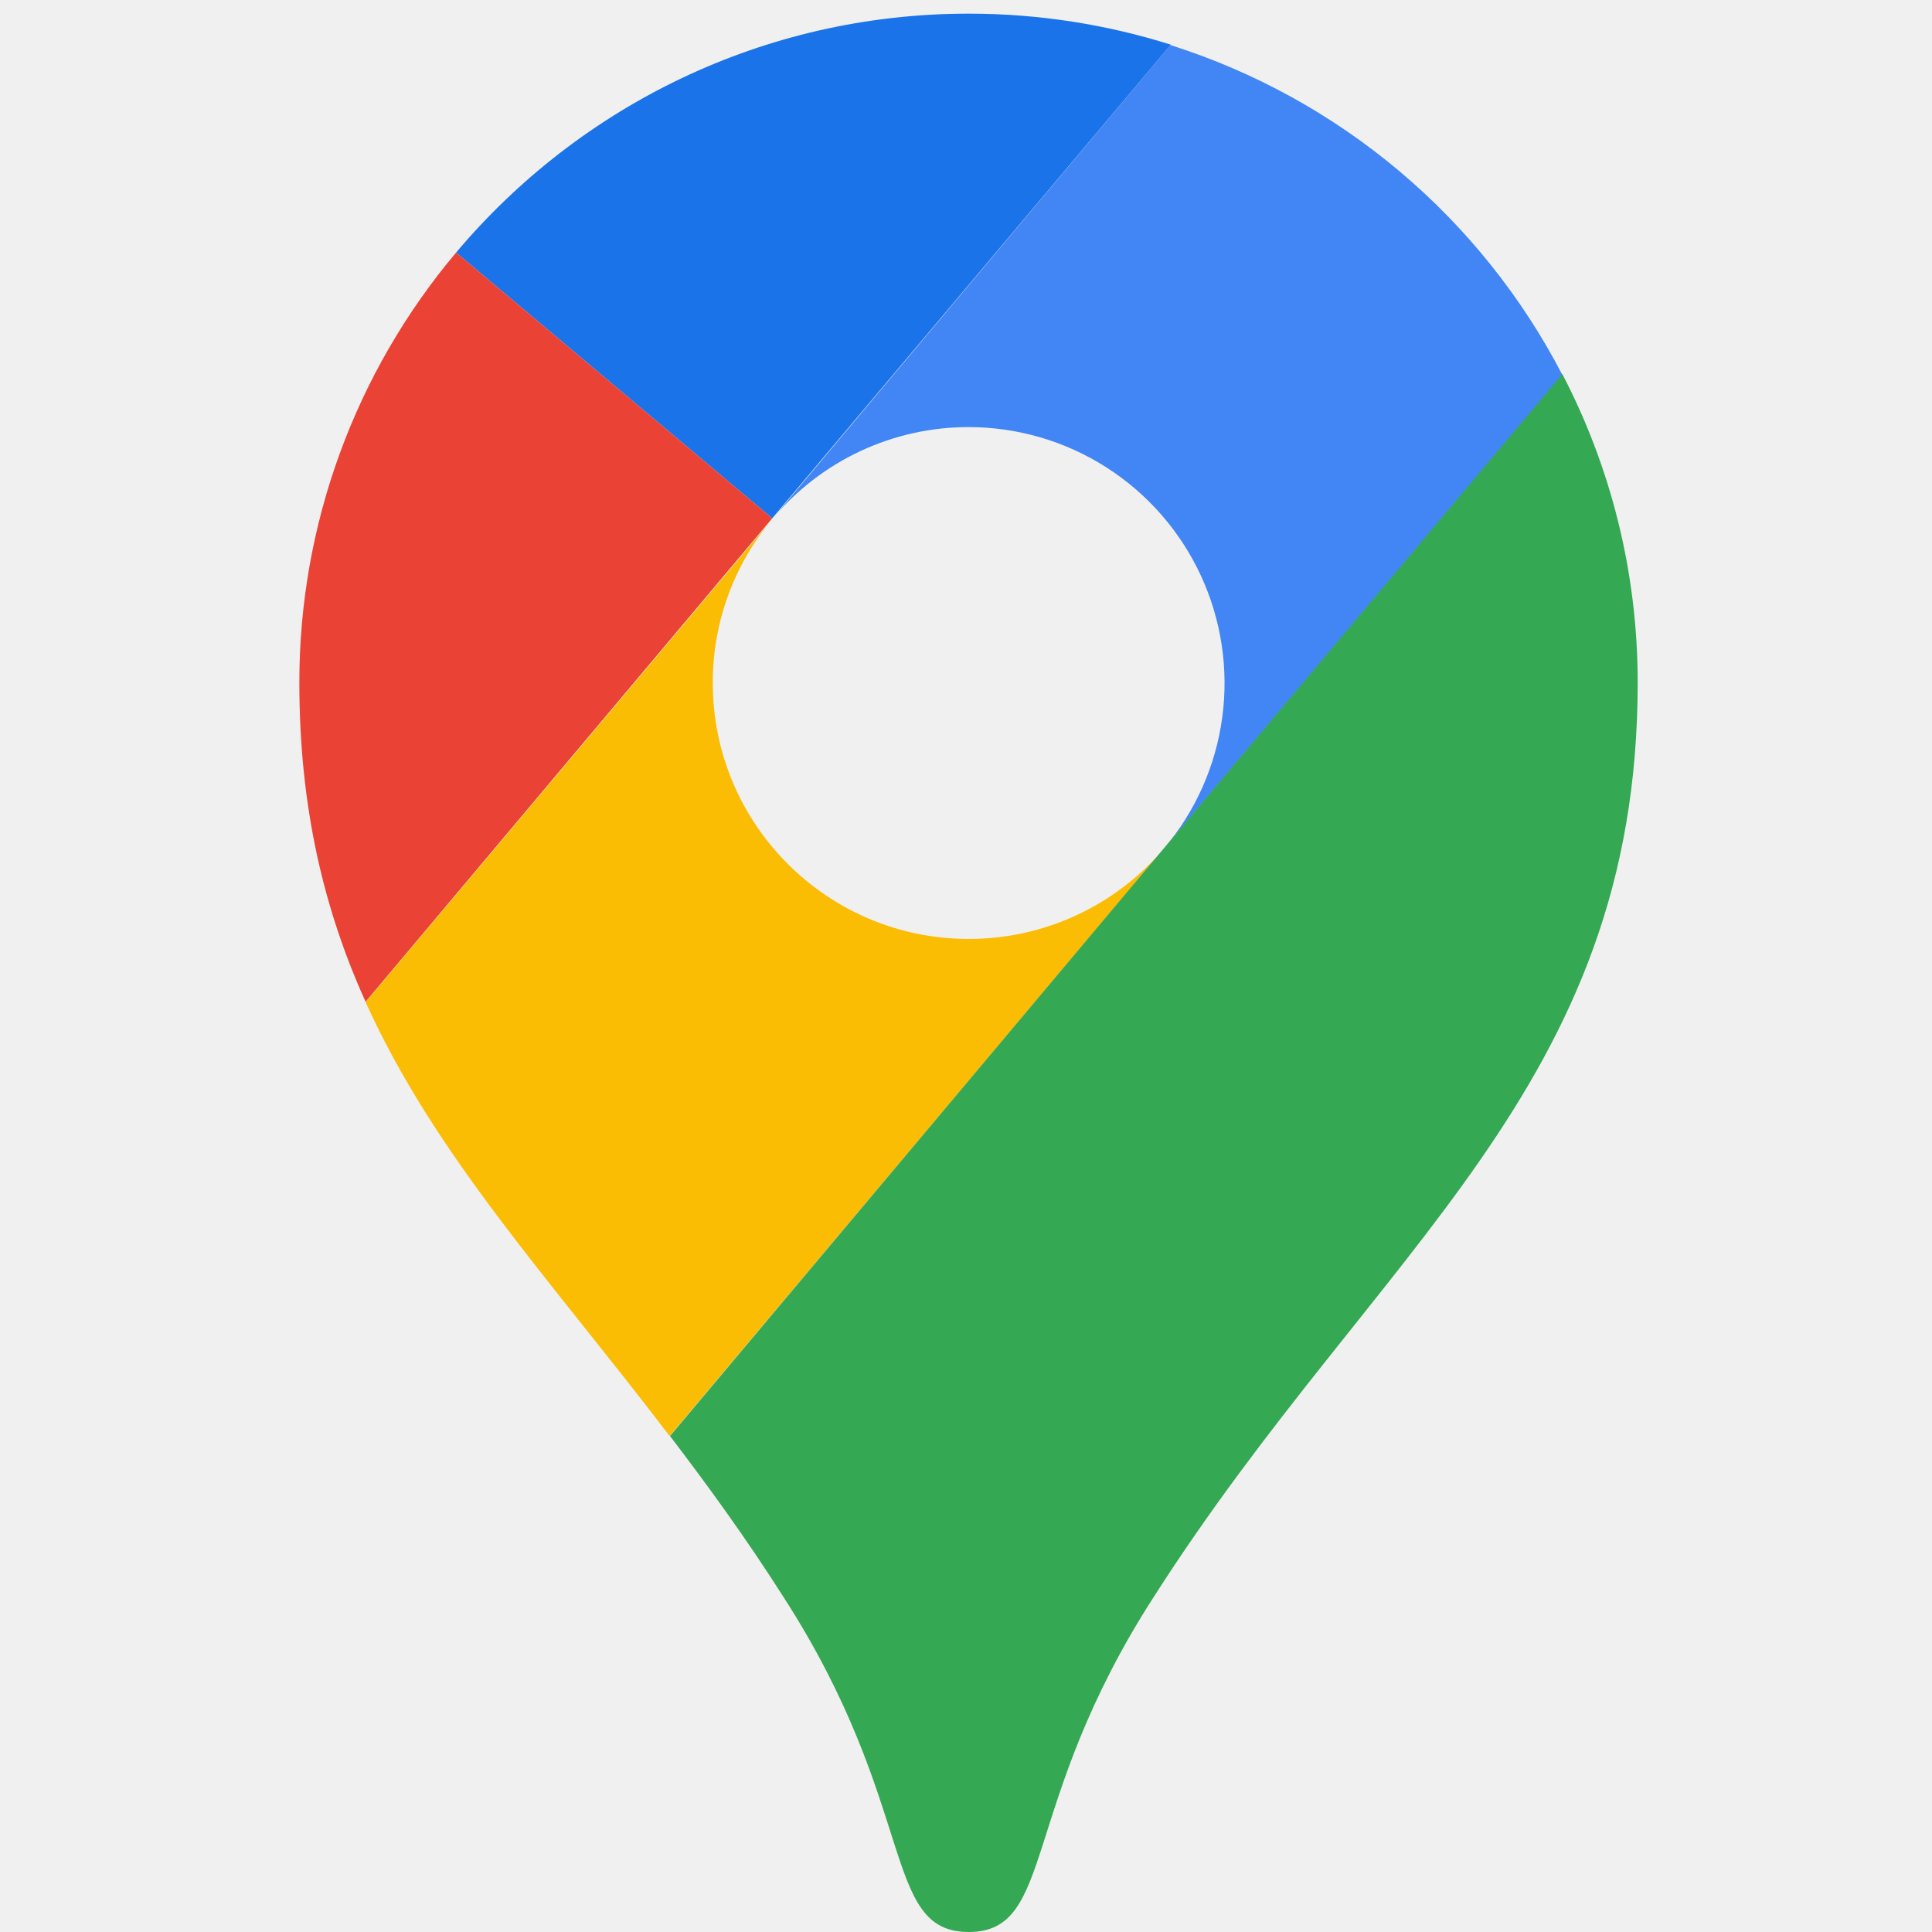
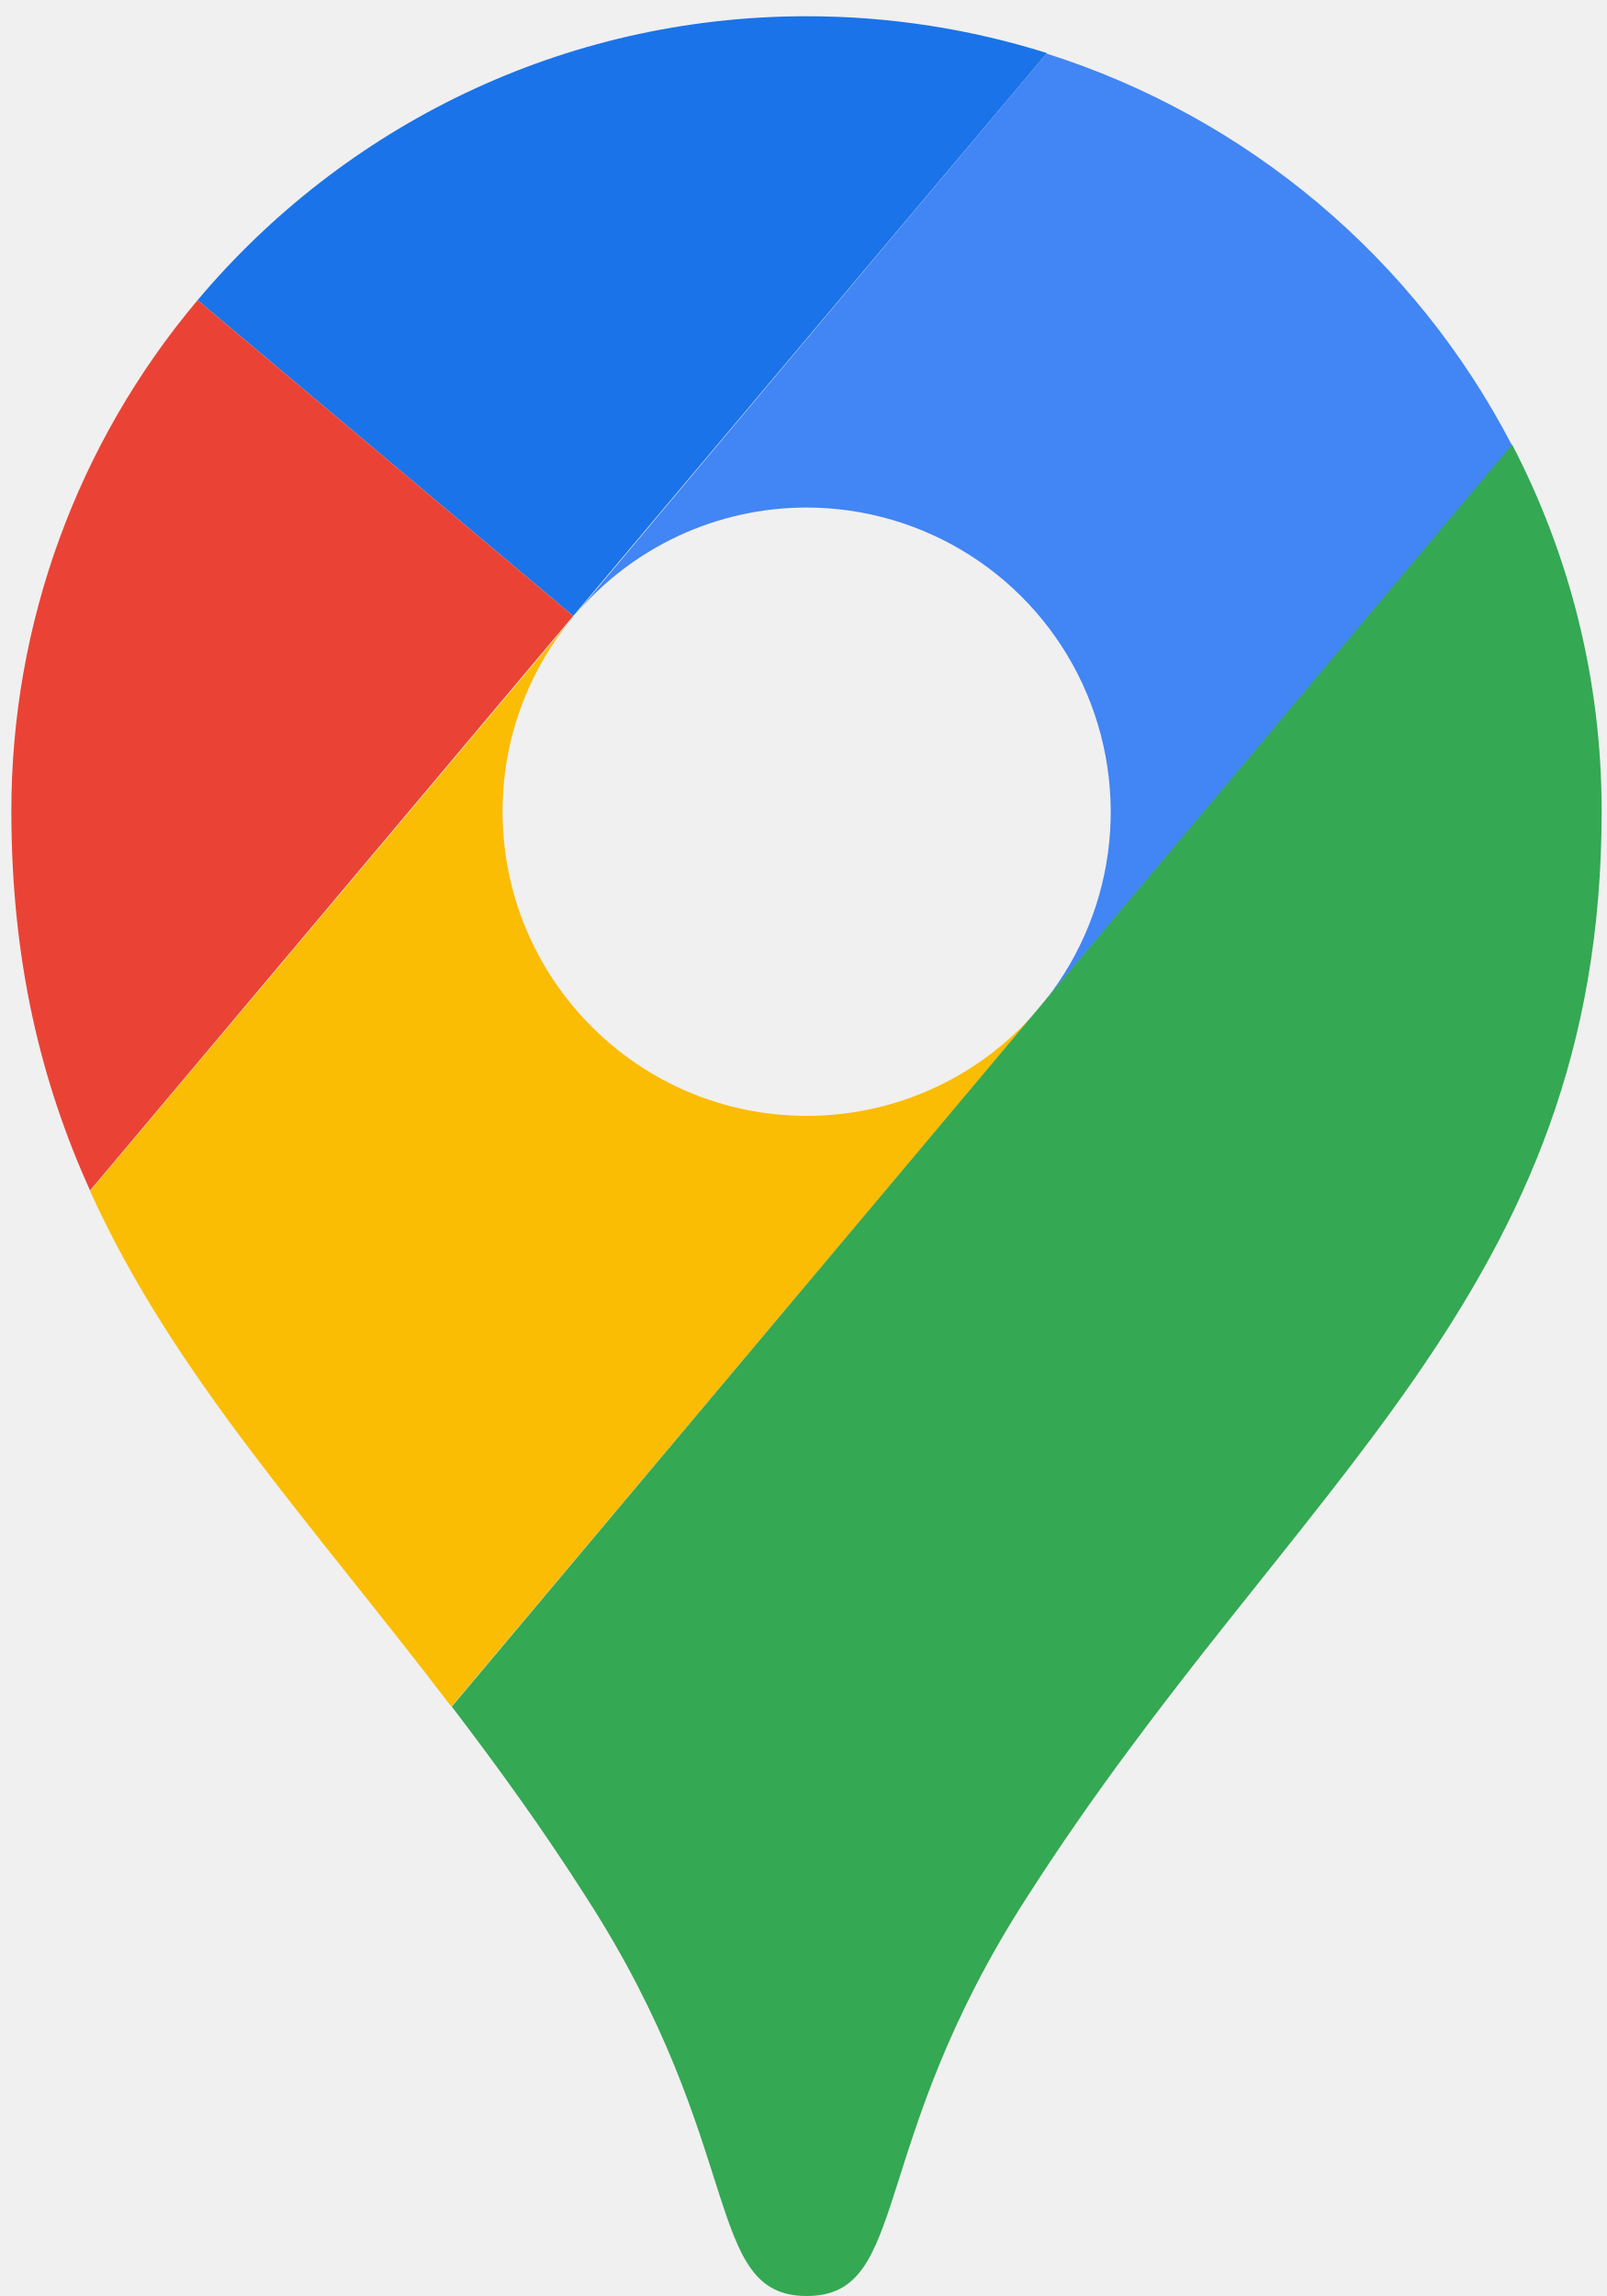
- <svg xmlns="http://www.w3.org/2000/svg" width="40" height="40" viewBox="0 0 120 120" fill="none">
-   <path d="M72.725 2.776C68.775 1.53 64.542 0.848 60.168 0.848C47.4 0.848 35.971 6.609 28.329 15.686L47.964 32.194L72.725 2.776Z" fill="#1A73E8" />
-   <path d="M28.329 15.686C22.033 23.163 18.585 32.626 18.593 42.4C18.593 50.207 20.145 56.556 22.708 62.223L47.964 32.194L28.329 15.686Z" fill="#EA4335" />
-   <path d="M60.168 26.527C63.2 26.53 66.167 27.398 68.721 29.031C71.275 30.664 73.309 32.992 74.584 35.742C75.859 38.493 76.322 41.55 75.917 44.554C75.513 47.558 74.259 50.384 72.302 52.699L97.04 23.282C91.962 13.499 83.208 6.132 72.702 2.8L47.987 32.218C49.477 30.434 51.34 29 53.444 28.017C55.549 27.033 57.845 26.525 60.168 26.527Z" fill="#4285F4" />
-   <path d="M60.168 58.319C51.397 58.319 44.272 51.194 44.272 42.423C44.262 38.688 45.578 35.072 47.987 32.218L22.709 62.246C27.035 71.817 34.208 79.507 41.591 89.195L72.302 52.699C70.81 54.462 68.951 55.878 66.856 56.849C64.76 57.82 62.478 58.322 60.168 58.319Z" fill="#FBBC04" />
-   <path d="M71.691 99.142C85.565 77.461 101.72 67.608 101.72 42.4C101.72 35.486 100.027 28.973 97.04 23.235L41.615 89.195C43.966 92.275 46.341 95.544 48.646 99.165C57.064 112.193 54.736 120 60.168 120C65.6 120 63.272 112.169 71.691 99.142Z" fill="#34A853" />
+ <svg xmlns="http://www.w3.org/2000/svg" width="28" height="40" viewBox="0 0 28 40" fill="none">
+   <g clip-path="url(#clip0_640_169)">
+     <path d="M18.242 0.925C16.925 0.51 15.514 0.283 14.056 0.283C9.8 0.283 5.99 2.203 3.443 5.229L9.988 10.731L18.242 0.925Z" fill="#1A73E8" />
+     <path d="M3.443 5.229C1.344 7.721 0.195 10.875 0.198 14.133C0.198 16.736 0.715 18.852 1.569 20.741L9.988 10.731L3.443 5.229Z" fill="#EA4335" />
+     <path d="M14.056 8.842C15.066 8.843 16.055 9.133 16.907 9.677C17.758 10.221 18.436 10.998 18.861 11.914C19.286 12.831 19.44 13.85 19.306 14.851C19.171 15.853 18.753 16.795 18.101 17.567L26.346 7.761C24.654 4.5 21.736 2.044 18.234 0.933L9.996 10.739C10.492 10.145 11.113 9.667 11.815 9.339C12.516 9.011 13.281 8.842 14.056 8.842Z" fill="#4285F4" />
+     <path d="M14.056 19.44C11.132 19.44 8.757 17.065 8.757 14.141C8.754 12.896 9.193 11.691 9.996 10.739L1.569 20.749C3.012 23.939 5.402 26.502 7.864 29.732L18.101 17.567C17.603 18.154 16.984 18.626 16.285 18.95C15.586 19.273 14.826 19.441 14.056 19.44Z" fill="#FBBC04" />
+     <path d="M17.897 33.047C22.522 25.82 27.907 22.536 27.907 14.133C27.907 11.829 27.342 9.657 26.347 7.745L7.872 29.732C8.655 30.759 9.447 31.848 10.215 33.055C13.021 37.398 12.245 40 14.056 40C15.867 40 15.091 37.39 17.897 33.047Z" fill="#34A853" />
+   </g>
+   <defs>
+     <clipPath id="clip0_640_169">
+       <rect width="28" height="40" fill="white" />
+     </clipPath>
+   </defs>
</svg>
